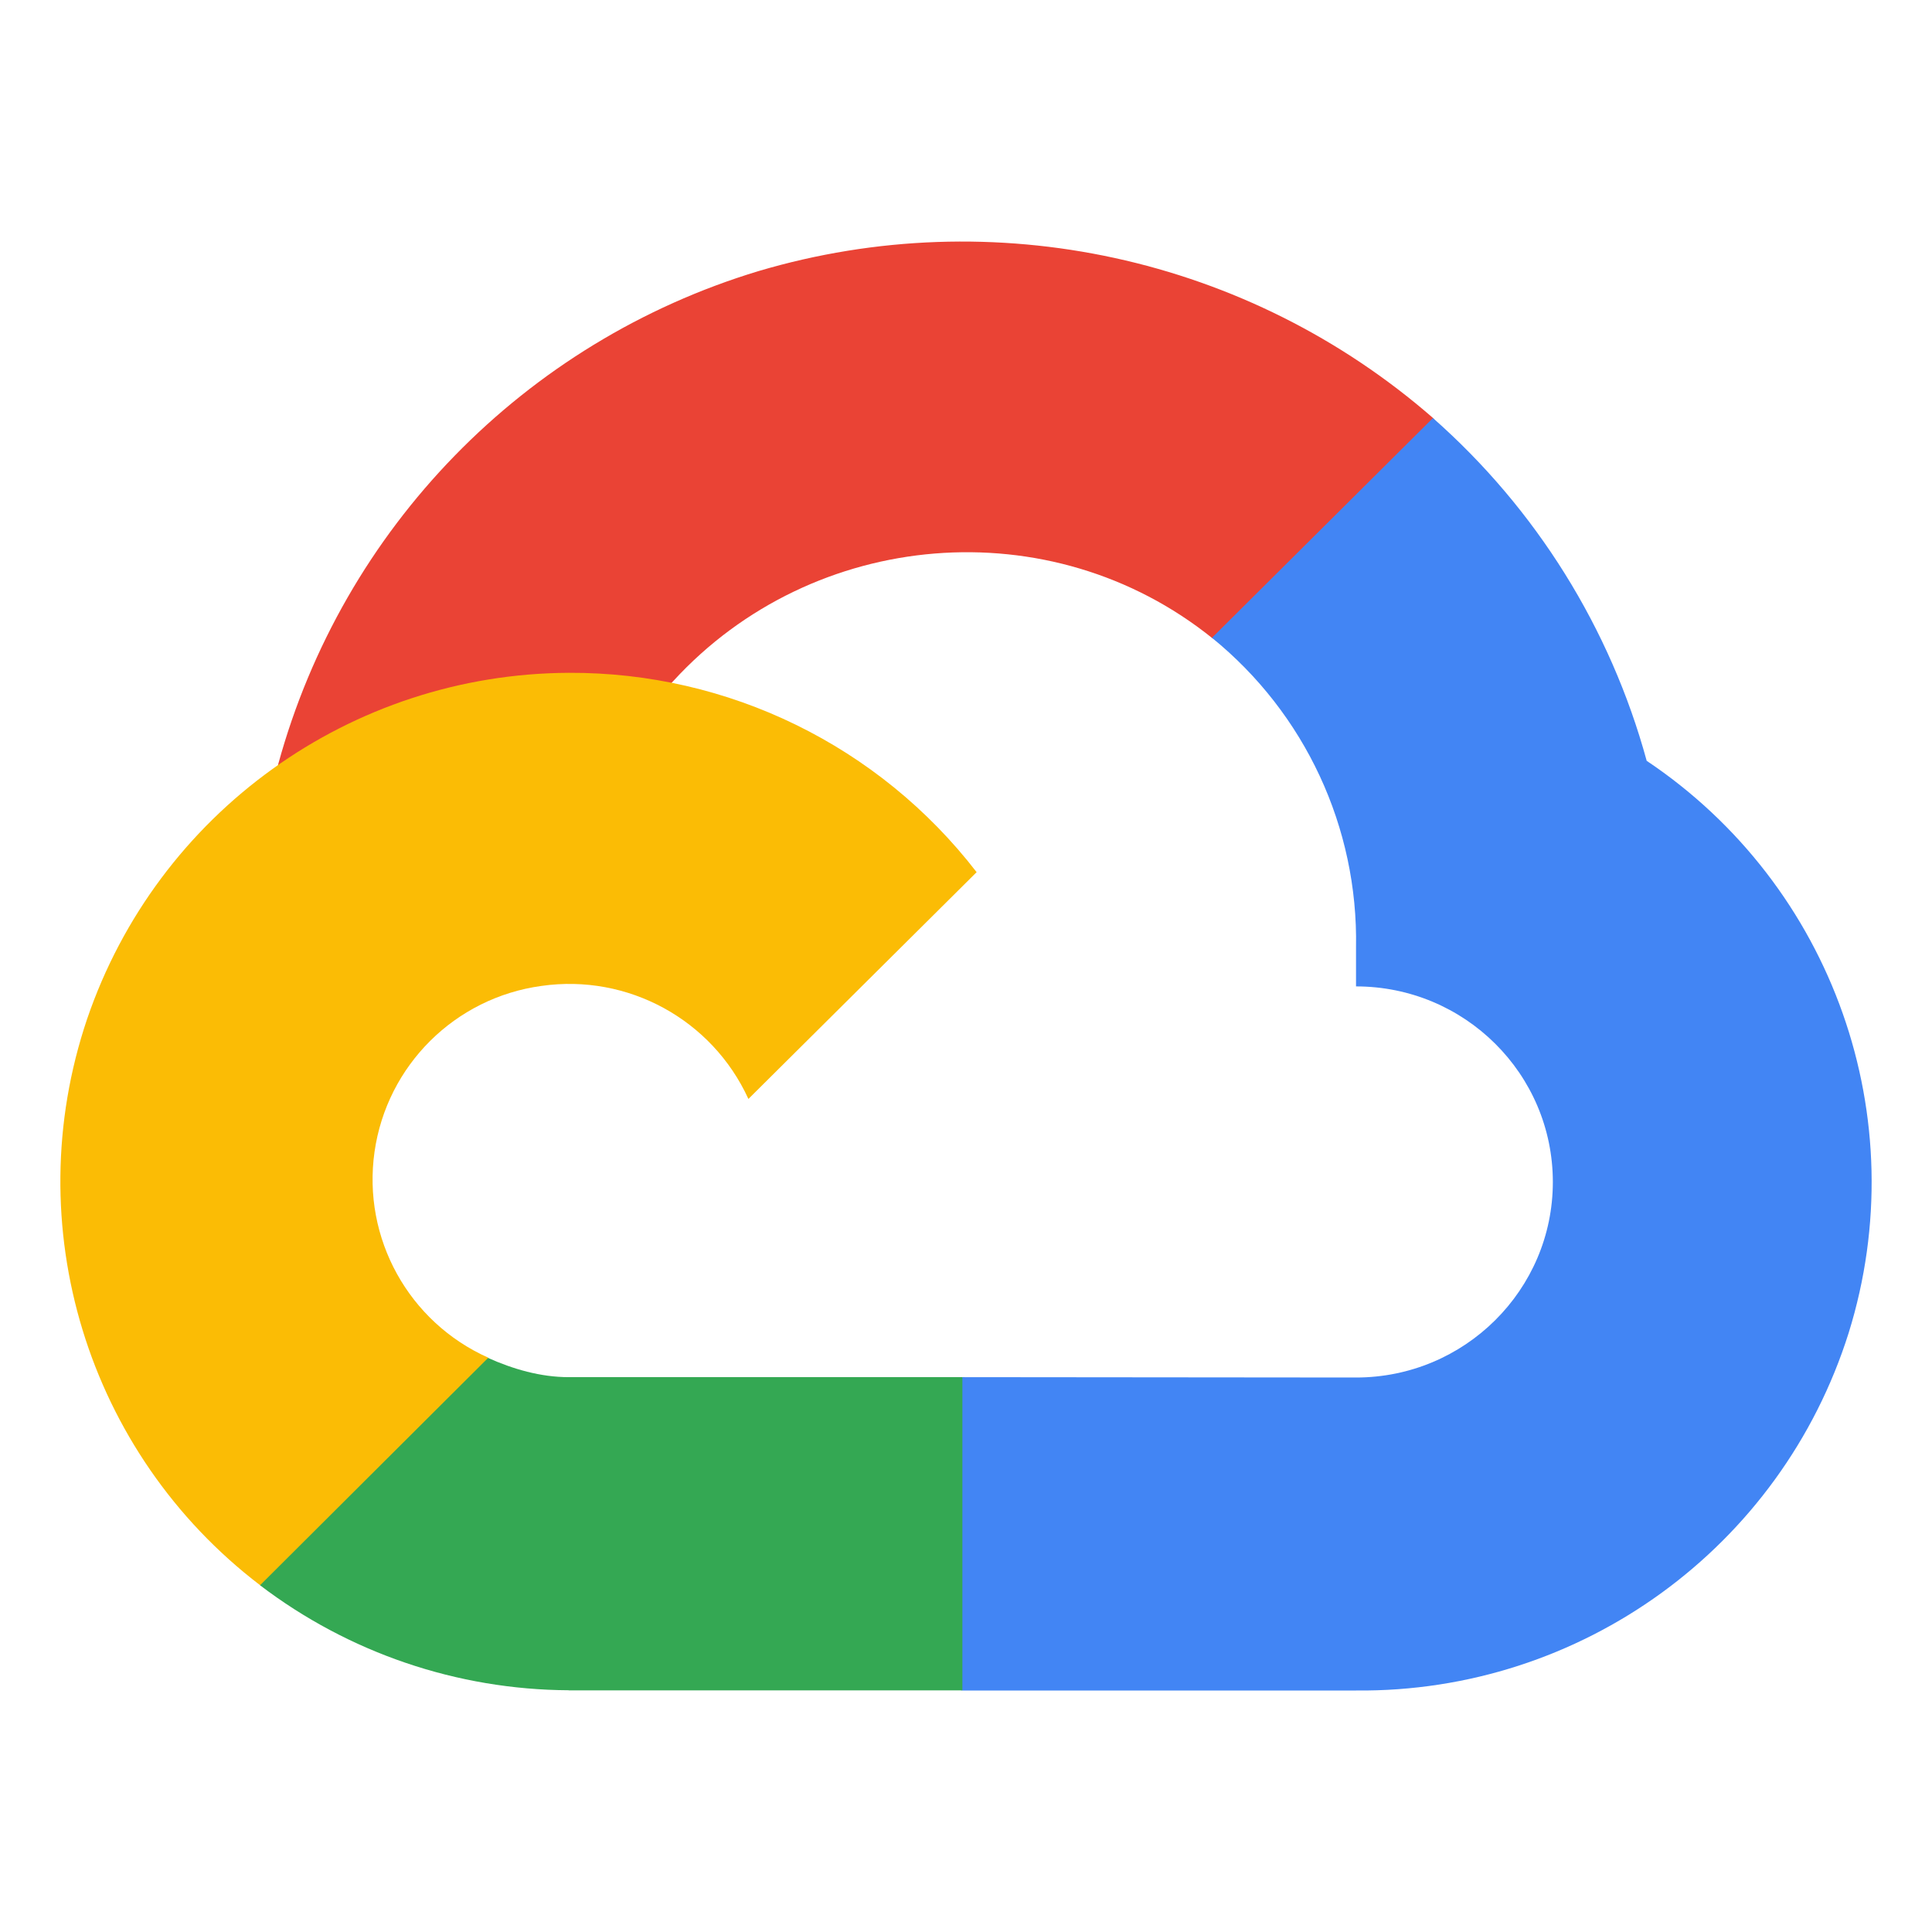
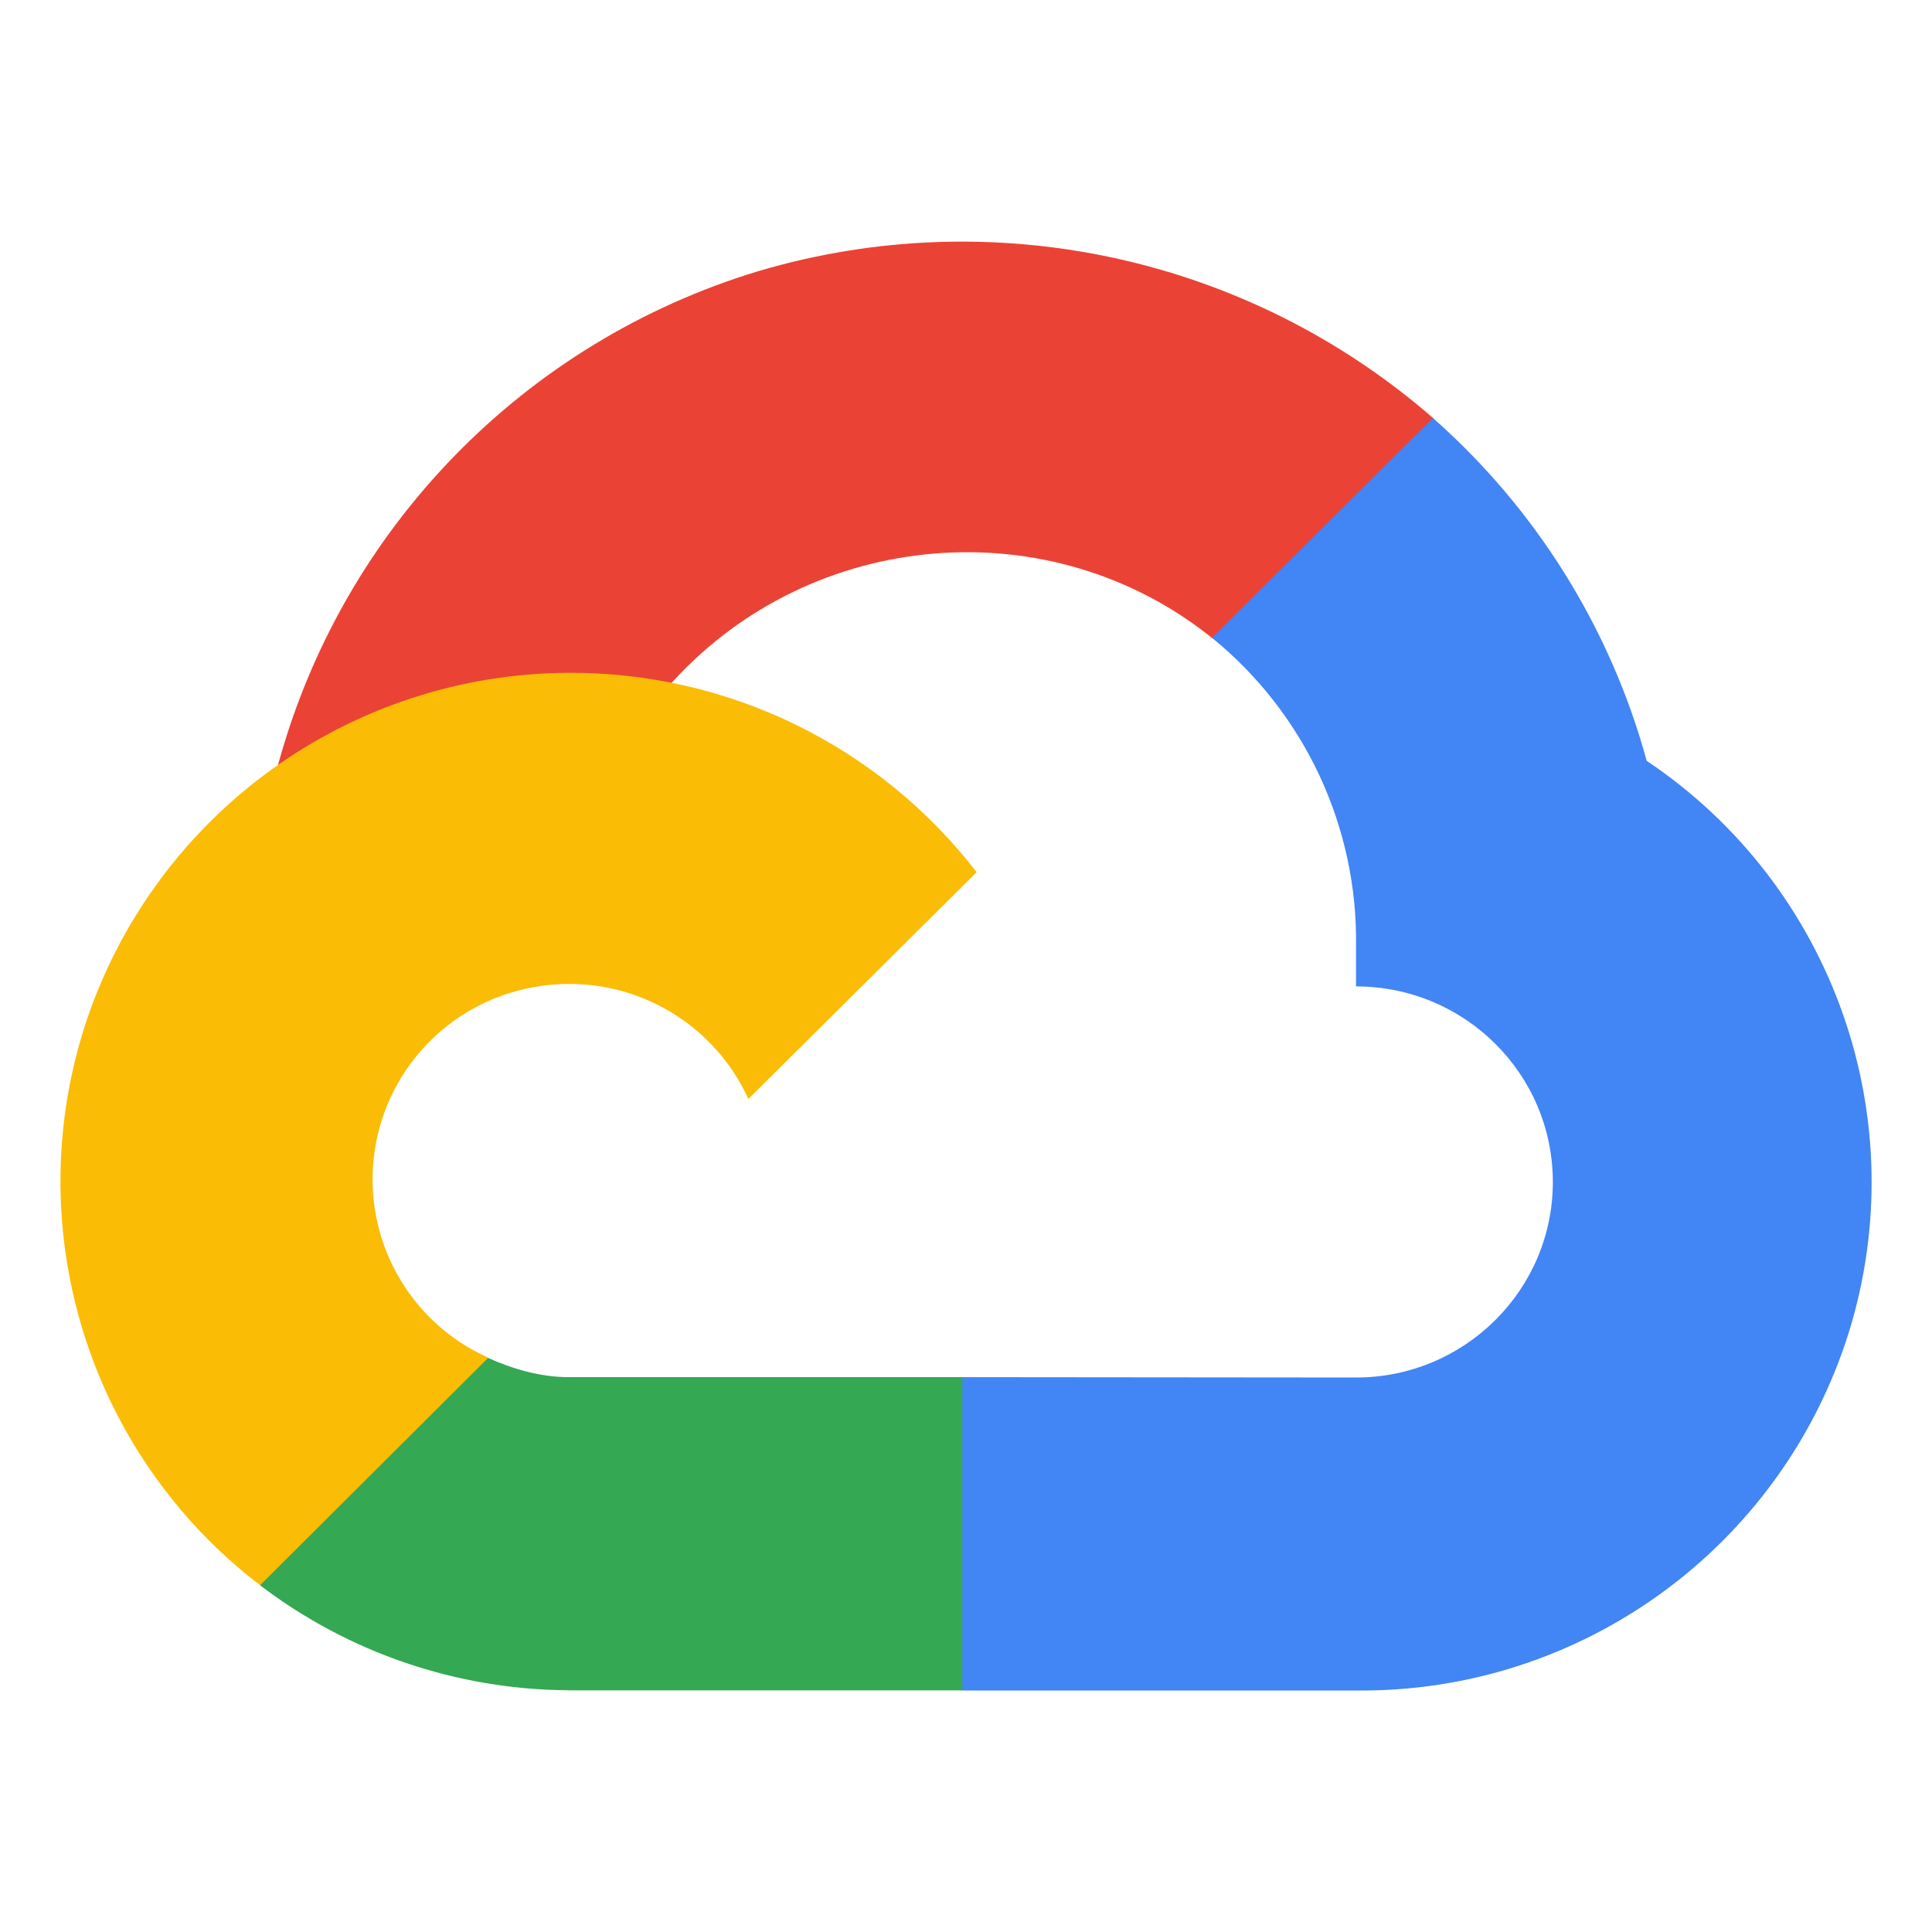
- <svg xmlns="http://www.w3.org/2000/svg" width="800px" height="800px" viewBox="0 0 16 16" fill="none">
-   <path fill="#EA4335" d="M10.313 5.376l1.887-1.5-.332-.414a5.935 5.935 0 00-5.586-1.217 5.89 5.89 0 00-3.978 4.084c-.03.113.312-.098.463-.056l2.608-.428s.127-.124.201-.205c1.16-1.266 3.126-1.432 4.465-.354l.272.09z" />
-   <path fill="#4285F4" d="M13.637 6.3a5.835 5.835 0 00-1.77-2.838l-1.83 1.82a3.226 3.226 0 011.193 2.564v.323c.9 0 1.63.725 1.63 1.62 0 .893-.73 1.619-1.63 1.619l-3.257-.003-.325.035v2.507l.325.053h3.257a4.234 4.234 0 004.08-2.962A4.199 4.199 0 0013.636 6.3z" />
-   <path fill="#34A853" d="M4.711 13.999H7.97v-2.594H4.71c-.232 0-.461-.066-.672-.161l-.458.14-1.313 1.297-.114.447a4.254 4.254 0 002.557.87z" />
-   <path fill="#FBBC05" d="M4.711 5.572A4.234 4.234 0 00.721 8.44a4.206 4.206 0 001.433 4.688l1.89-1.884a1.617 1.617 0 01.44-3.079 1.63 1.63 0 011.714.936l1.89-1.878A4.24 4.24 0 004.71 5.572z" />
+ <svg xmlns="http://www.w3.org/2000/svg" width="800" height="800" fill="none" viewBox="0 0 16 16">
+   <path fill="#EA4335" d="m10.313 5.376 1.887-1.5-.332-.414a5.94 5.94 0 0 0-5.586-1.217 5.89 5.89 0 0 0-3.978 4.084c-.03.113.312-.098.463-.056l2.608-.428s.127-.124.201-.205c1.16-1.266 3.126-1.432 4.465-.354z" />
+   <path fill="#4285F4" d="M13.637 6.3a5.84 5.84 0 0 0-1.77-2.838l-1.83 1.82a3.23 3.23 0 0 1 1.193 2.564v.323c.9 0 1.63.725 1.63 1.62 0 .893-.73 1.619-1.63 1.619l-3.257-.003-.325.035v2.507l.325.053h3.257a4.23 4.23 0 0 0 4.08-2.962A4.2 4.2 0 0 0 13.636 6.3z" />
+   <path fill="#34A853" d="M4.711 13.999H7.97v-2.594H4.71c-.232 0-.461-.066-.672-.161l-.458.14-1.313 1.297-.114.447a4.25 4.25 0 0 0 2.557.87z" />
+   <path fill="#FBBC05" d="M4.711 5.572A4.23 4.23 0 0 0 .721 8.44a4.21 4.21 0 0 0 1.433 4.688l1.89-1.884a1.617 1.617 0 0 1 .44-3.079 1.63 1.63 0 0 1 1.714.936l1.89-1.878A4.24 4.24 0 0 0 4.71 5.572z" />
</svg>
